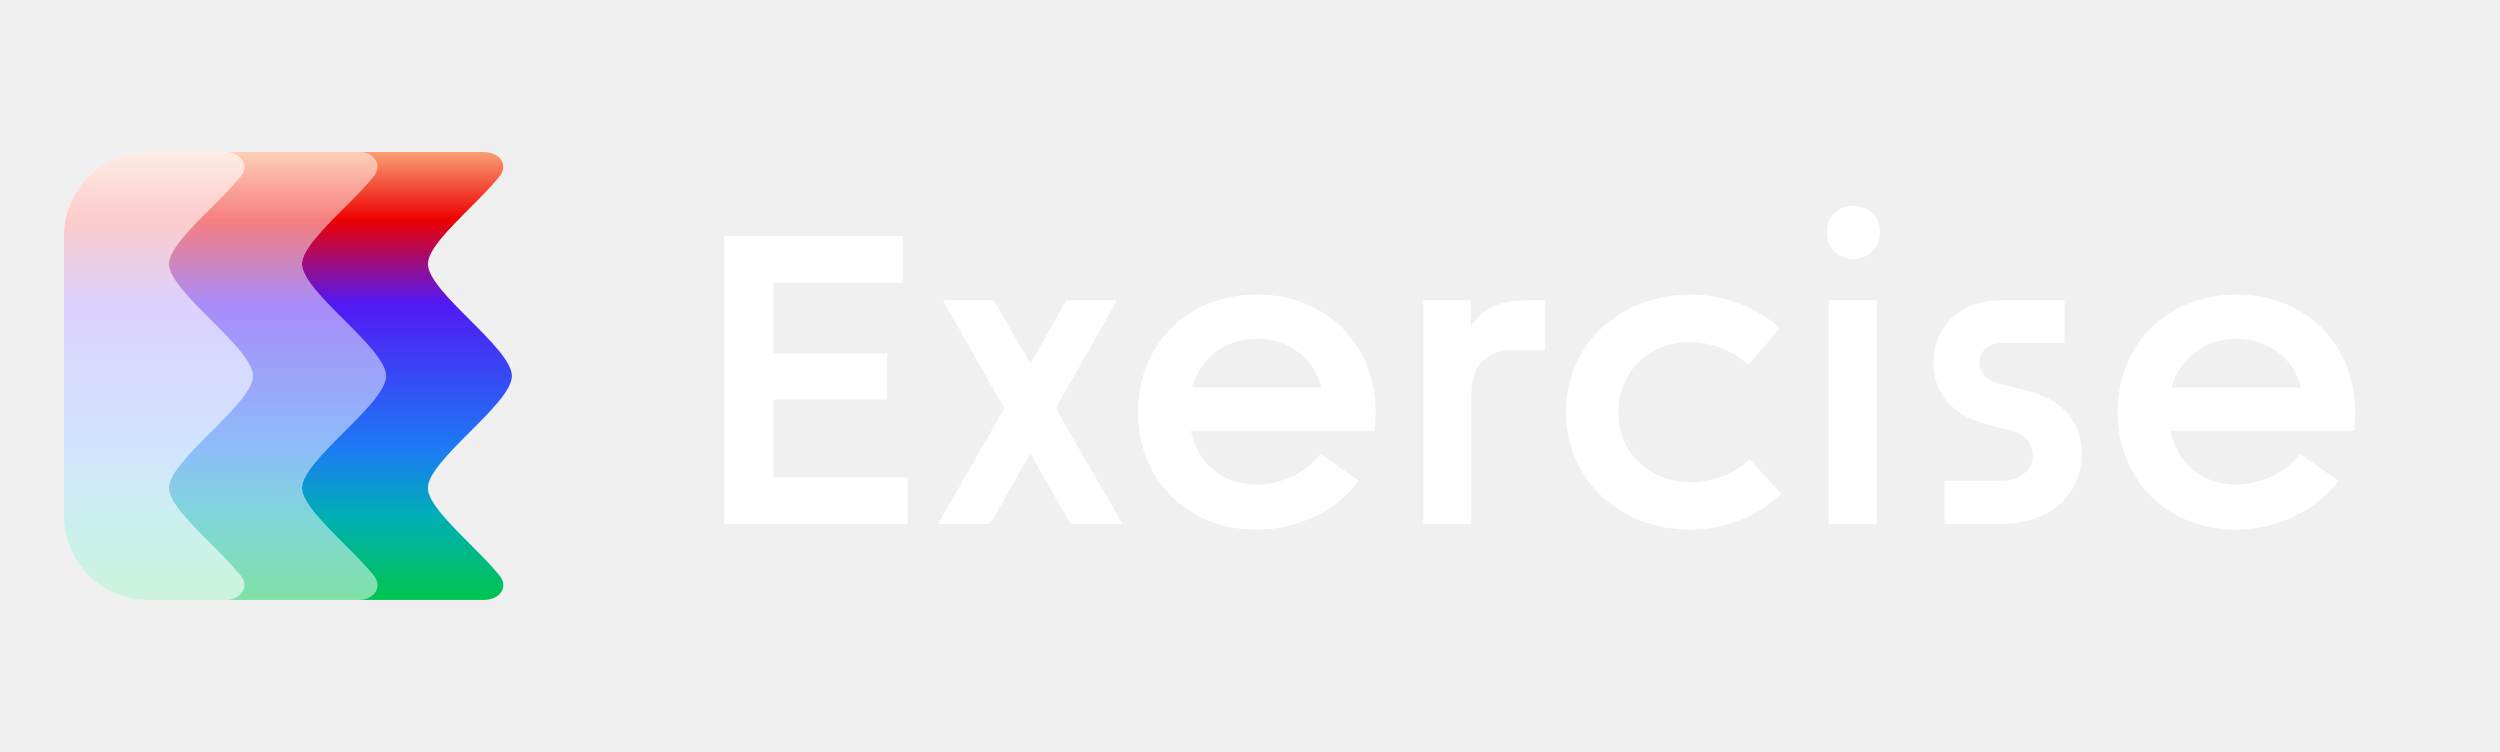
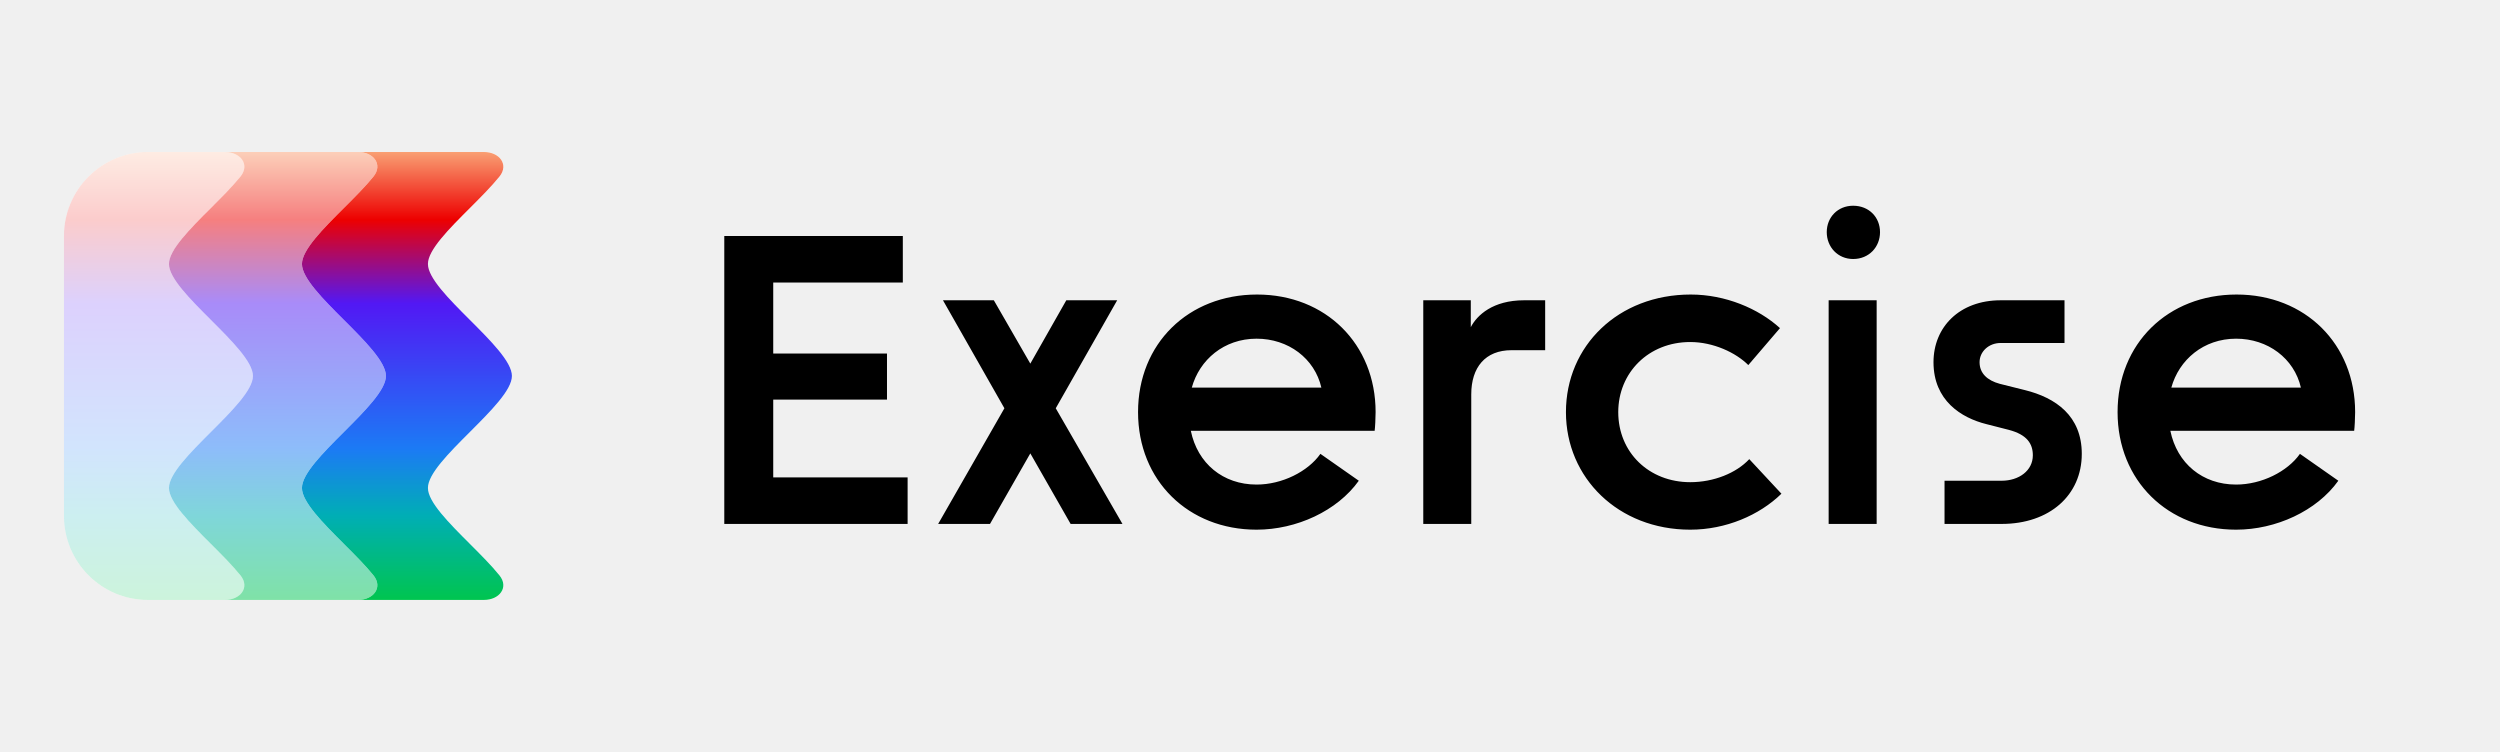
<svg xmlns="http://www.w3.org/2000/svg" viewBox="0 0 133 40" fill="none">
  <path d="M3.404 12.554C3.404 10.086 5.401 8.086 7.869 8.086C13.296 8.086 22.172 8.086 25.747 8.086C26.57 8.086 27.088 8.752 26.572 9.392C25.327 10.934 22.766 12.916 22.766 14.043C22.766 15.533 27.234 18.512 27.234 20.001C27.234 21.49 22.766 24.469 22.766 25.958C22.766 27.086 25.327 29.067 26.572 30.61C27.088 31.25 26.57 31.916 25.747 31.916C22.172 31.916 13.296 31.916 7.869 31.916C5.401 31.916 3.404 29.915 3.404 27.448V12.554Z" fill="white" />
  <path fill-rule="evenodd" clip-rule="evenodd" d="M19.048 8.086C19.871 8.086 20.385 8.752 19.869 9.392C19.447 9.916 18.872 10.49 18.297 11.065C17.18 12.182 16.064 13.299 16.064 14.043C16.064 14.788 17.18 15.905 18.297 17.022C19.415 18.139 20.532 19.256 20.532 20.001C20.532 20.745 19.415 21.863 18.297 22.98C17.18 24.097 16.064 25.214 16.064 25.958C16.064 26.703 17.18 27.82 18.297 28.937C18.872 29.512 19.447 30.086 19.869 30.61C20.384 31.248 19.873 31.912 19.055 31.916L25.747 31.916C26.569 31.916 27.088 31.25 26.571 30.61C26.149 30.086 25.574 29.512 25 28.937C23.883 27.82 22.766 26.703 22.766 25.958C22.766 25.214 23.883 24.097 25 22.98C26.117 21.863 27.234 20.745 27.234 20.001C27.234 19.256 26.117 18.139 25 17.022C23.883 15.905 22.766 14.788 22.766 14.043C22.766 13.299 23.883 12.182 25 11.065C25.574 10.49 26.149 9.916 26.571 9.392C27.088 8.752 26.569 8.086 25.747 8.086L19.048 8.086Z" fill="url(#paint0_linear_247_48861)" />
  <path opacity="0.5" fill-rule="evenodd" clip-rule="evenodd" d="M11.97 8.086C12.791 8.087 13.311 8.752 12.795 9.392C12.372 9.916 11.798 10.49 11.223 11.065C10.106 12.182 8.989 13.299 8.989 14.043C8.989 14.788 10.106 15.905 11.223 17.022C12.34 18.139 13.457 19.256 13.457 20.001C13.457 20.745 12.34 21.863 11.223 22.98C10.106 24.097 8.989 25.214 8.989 25.958C8.989 26.703 10.106 27.82 11.223 28.937C11.798 29.512 12.372 30.086 12.795 30.61C13.311 31.25 12.791 31.916 11.968 31.916L19.048 31.916C19.871 31.916 20.386 31.25 19.869 30.61C19.447 30.086 18.872 29.512 18.298 28.937C17.181 27.82 16.064 26.703 16.064 25.958C16.064 25.214 17.181 24.097 18.298 22.98C19.415 21.863 20.532 20.745 20.532 20.001C20.532 19.256 19.415 18.139 18.298 17.022C17.181 15.905 16.064 14.788 16.064 14.043C16.064 13.299 17.181 12.182 18.298 11.065C18.872 10.49 19.447 9.916 19.869 9.392C20.386 8.752 19.871 8.086 19.048 8.086L11.97 8.086Z" fill="url(#paint1_linear_247_48861)" />
  <path opacity="0.2" d="M3.404 12.554C3.404 10.086 5.405 8.086 7.872 8.086C9.323 8.086 10.847 8.086 11.968 8.086C12.791 8.086 13.311 8.752 12.795 9.392C11.551 10.934 8.989 12.916 8.989 14.043C8.989 15.533 13.457 18.512 13.457 20.001C13.457 21.49 8.989 24.469 8.989 25.958C8.989 27.086 11.551 29.067 12.795 30.61C13.311 31.25 12.791 31.916 11.968 31.916C10.847 31.916 9.323 31.916 7.872 31.916C5.405 31.916 3.404 29.915 3.404 27.448V12.554Z" fill="url(#paint2_linear_247_48861)" />
-   <path fill-rule="evenodd" clip-rule="evenodd" d="M98.587 13.779C99.43 13.779 100.017 13.141 100.017 12.35C100.017 11.558 99.43 10.945 98.587 10.945C97.77 10.945 97.183 11.558 97.183 12.35C97.183 13.141 97.77 13.779 98.587 13.779ZM48.03 12.554V15.03H41.136V18.809H47.188V21.26H41.136V25.396H48.285V27.873H38.532V12.554H48.03ZM56.727 15.975H59.434L56.166 21.72L59.715 27.873H56.957L54.813 24.12L52.668 27.873H49.91L53.434 21.72L50.166 15.975H52.872L54.813 19.345L56.727 15.975ZM73.182 21.924C73.182 18.299 70.526 15.669 66.875 15.669C63.224 15.669 60.544 18.273 60.544 21.924C60.544 25.575 63.224 28.179 66.85 28.179C68.969 28.179 71.139 27.184 72.288 25.575L70.246 24.145C69.582 25.09 68.203 25.779 66.85 25.779C65.063 25.779 63.709 24.656 63.352 22.92H73.131C73.156 22.741 73.182 22.23 73.182 21.924ZM63.403 20.622C63.812 19.141 65.114 18.018 66.85 18.018C68.535 18.018 69.939 19.064 70.297 20.622H63.403ZM78.246 17.405C78.578 16.767 79.42 15.975 81.08 15.975H82.203V18.63H80.416C79.012 18.63 78.271 19.55 78.271 20.979V27.873H75.718V15.975H78.246V17.405ZM89.921 28.179C91.81 28.179 93.597 27.413 94.772 26.265L93.061 24.426C92.372 25.167 91.172 25.652 89.921 25.652C87.725 25.652 86.091 24.069 86.091 21.924C86.091 19.83 87.699 18.196 89.921 18.196C91.146 18.196 92.346 18.758 93.01 19.422L94.695 17.456C93.546 16.409 91.784 15.669 89.946 15.669C86.091 15.669 83.308 18.401 83.308 21.924C83.308 25.422 86.091 28.179 89.921 28.179ZM97.284 15.975H99.838V27.873H97.284V15.975ZM106.487 27.873C109.04 27.873 110.751 26.341 110.751 24.145C110.751 22.128 109.372 21.158 107.713 20.75L106.385 20.418C105.721 20.239 105.313 19.856 105.313 19.269C105.313 18.707 105.798 18.247 106.436 18.247H109.832V15.975H106.436C104.24 15.975 102.862 17.405 102.862 19.269C102.862 21.311 104.343 22.23 105.67 22.562L106.87 22.869C107.84 23.124 108.147 23.609 108.147 24.222C108.147 25.039 107.406 25.575 106.487 25.575H103.449V27.873H106.487ZM118.986 15.669C122.638 15.669 125.293 18.299 125.293 21.924C125.293 22.23 125.267 22.741 125.242 22.92H115.463C115.821 24.656 117.174 25.779 118.961 25.779C120.314 25.779 121.693 25.09 122.357 24.145L124.399 25.575C123.25 27.184 121.08 28.179 118.961 28.179C115.335 28.179 112.655 25.575 112.655 21.924C112.655 18.273 115.335 15.669 118.986 15.669ZM118.961 18.018C117.225 18.018 115.923 19.141 115.514 20.622H122.408C122.05 19.064 120.646 18.018 118.961 18.018Z" fill="white" />
+   <path fill-rule="evenodd" clip-rule="evenodd" d="M98.587 13.779C99.43 13.779 100.017 13.141 100.017 12.35C100.017 11.558 99.43 10.945 98.587 10.945C97.77 10.945 97.183 11.558 97.183 12.35C97.183 13.141 97.77 13.779 98.587 13.779ZM48.03 12.554V15.03H41.136V18.809H47.188V21.26H41.136V25.396H48.285V27.873H38.532V12.554H48.03ZM56.727 15.975H59.434L56.166 21.72L59.715 27.873H56.957L54.813 24.12L52.668 27.873H49.91L53.434 21.72L50.166 15.975H52.872L54.813 19.345L56.727 15.975ZM73.182 21.924C73.182 18.299 70.526 15.669 66.875 15.669C63.224 15.669 60.544 18.273 60.544 21.924C60.544 25.575 63.224 28.179 66.85 28.179C68.969 28.179 71.139 27.184 72.288 25.575L70.246 24.145C69.582 25.09 68.203 25.779 66.85 25.779C65.063 25.779 63.709 24.656 63.352 22.92H73.131C73.156 22.741 73.182 22.23 73.182 21.924ZM63.403 20.622C63.812 19.141 65.114 18.018 66.85 18.018C68.535 18.018 69.939 19.064 70.297 20.622H63.403ZM78.246 17.405C78.578 16.767 79.42 15.975 81.08 15.975H82.203V18.63H80.416C79.012 18.63 78.271 19.55 78.271 20.979V27.873H75.718V15.975H78.246V17.405ZM89.921 28.179C91.81 28.179 93.597 27.413 94.772 26.265L93.061 24.426C92.372 25.167 91.172 25.652 89.921 25.652C87.725 25.652 86.091 24.069 86.091 21.924C86.091 19.83 87.699 18.196 89.921 18.196C91.146 18.196 92.346 18.758 93.01 19.422L94.695 17.456C93.546 16.409 91.784 15.669 89.946 15.669C86.091 15.669 83.308 18.401 83.308 21.924C83.308 25.422 86.091 28.179 89.921 28.179ZM97.284 15.975H99.838V27.873H97.284V15.975ZM106.487 27.873C109.04 27.873 110.751 26.341 110.751 24.145C110.751 22.128 109.372 21.158 107.713 20.75L106.385 20.418C105.721 20.239 105.313 19.856 105.313 19.269C105.313 18.707 105.798 18.247 106.436 18.247H109.832V15.975H106.436C104.24 15.975 102.862 17.405 102.862 19.269C102.862 21.311 104.343 22.23 105.67 22.562L106.87 22.869C107.84 23.124 108.147 23.609 108.147 24.222C108.147 25.039 107.406 25.575 106.487 25.575H103.449V27.873H106.487ZM118.986 15.669C122.638 15.669 125.293 18.299 125.293 21.924C125.293 22.23 125.267 22.741 125.242 22.92H115.463C115.821 24.656 117.174 25.779 118.961 25.779C120.314 25.779 121.693 25.09 122.357 24.145L124.399 25.575C123.25 27.184 121.08 28.179 118.961 28.179C115.335 28.179 112.655 25.575 112.655 21.924C112.655 18.273 115.335 15.669 118.986 15.669ZM118.961 18.018C117.225 18.018 115.923 19.141 115.514 20.622H122.408C122.05 19.064 120.646 18.018 118.961 18.018Z" fill="black" />
  <defs>
    <linearGradient id="paint0_linear_247_48861" x1="27.234" y1="8.086" x2="27.234" y2="31.916" gradientUnits="userSpaceOnUse">
      <stop stop-color="#F99F73" />
      <stop offset="0.151" stop-color="#ED0000" />
      <stop offset="0.338" stop-color="#5218F4" />
      <stop offset="0.661" stop-color="#1C7AF5" />
      <stop offset="0.812" stop-color="#00AEB5" />
      <stop offset="1" stop-color="#00C54F" />
    </linearGradient>
    <linearGradient id="paint1_linear_247_48861" x1="20.532" y1="8.086" x2="20.532" y2="31.916" gradientUnits="userSpaceOnUse">
      <stop stop-color="#F99F73" />
      <stop offset="0.151" stop-color="#ED0000" />
      <stop offset="0.338" stop-color="#5218F4" />
      <stop offset="0.661" stop-color="#1C7AF5" />
      <stop offset="0.812" stop-color="#00AEB5" />
      <stop offset="1" stop-color="#00C54F" />
    </linearGradient>
    <linearGradient id="paint2_linear_247_48861" x1="13.457" y1="8.086" x2="13.457" y2="31.916" gradientUnits="userSpaceOnUse">
      <stop stop-color="#F99F73" />
      <stop offset="0.151" stop-color="#ED0000" />
      <stop offset="0.338" stop-color="#5218F4" />
      <stop offset="0.661" stop-color="#1C7AF5" />
      <stop offset="0.812" stop-color="#00AEB5" />
      <stop offset="1" stop-color="#00C54F" />
    </linearGradient>
  </defs>
</svg>
